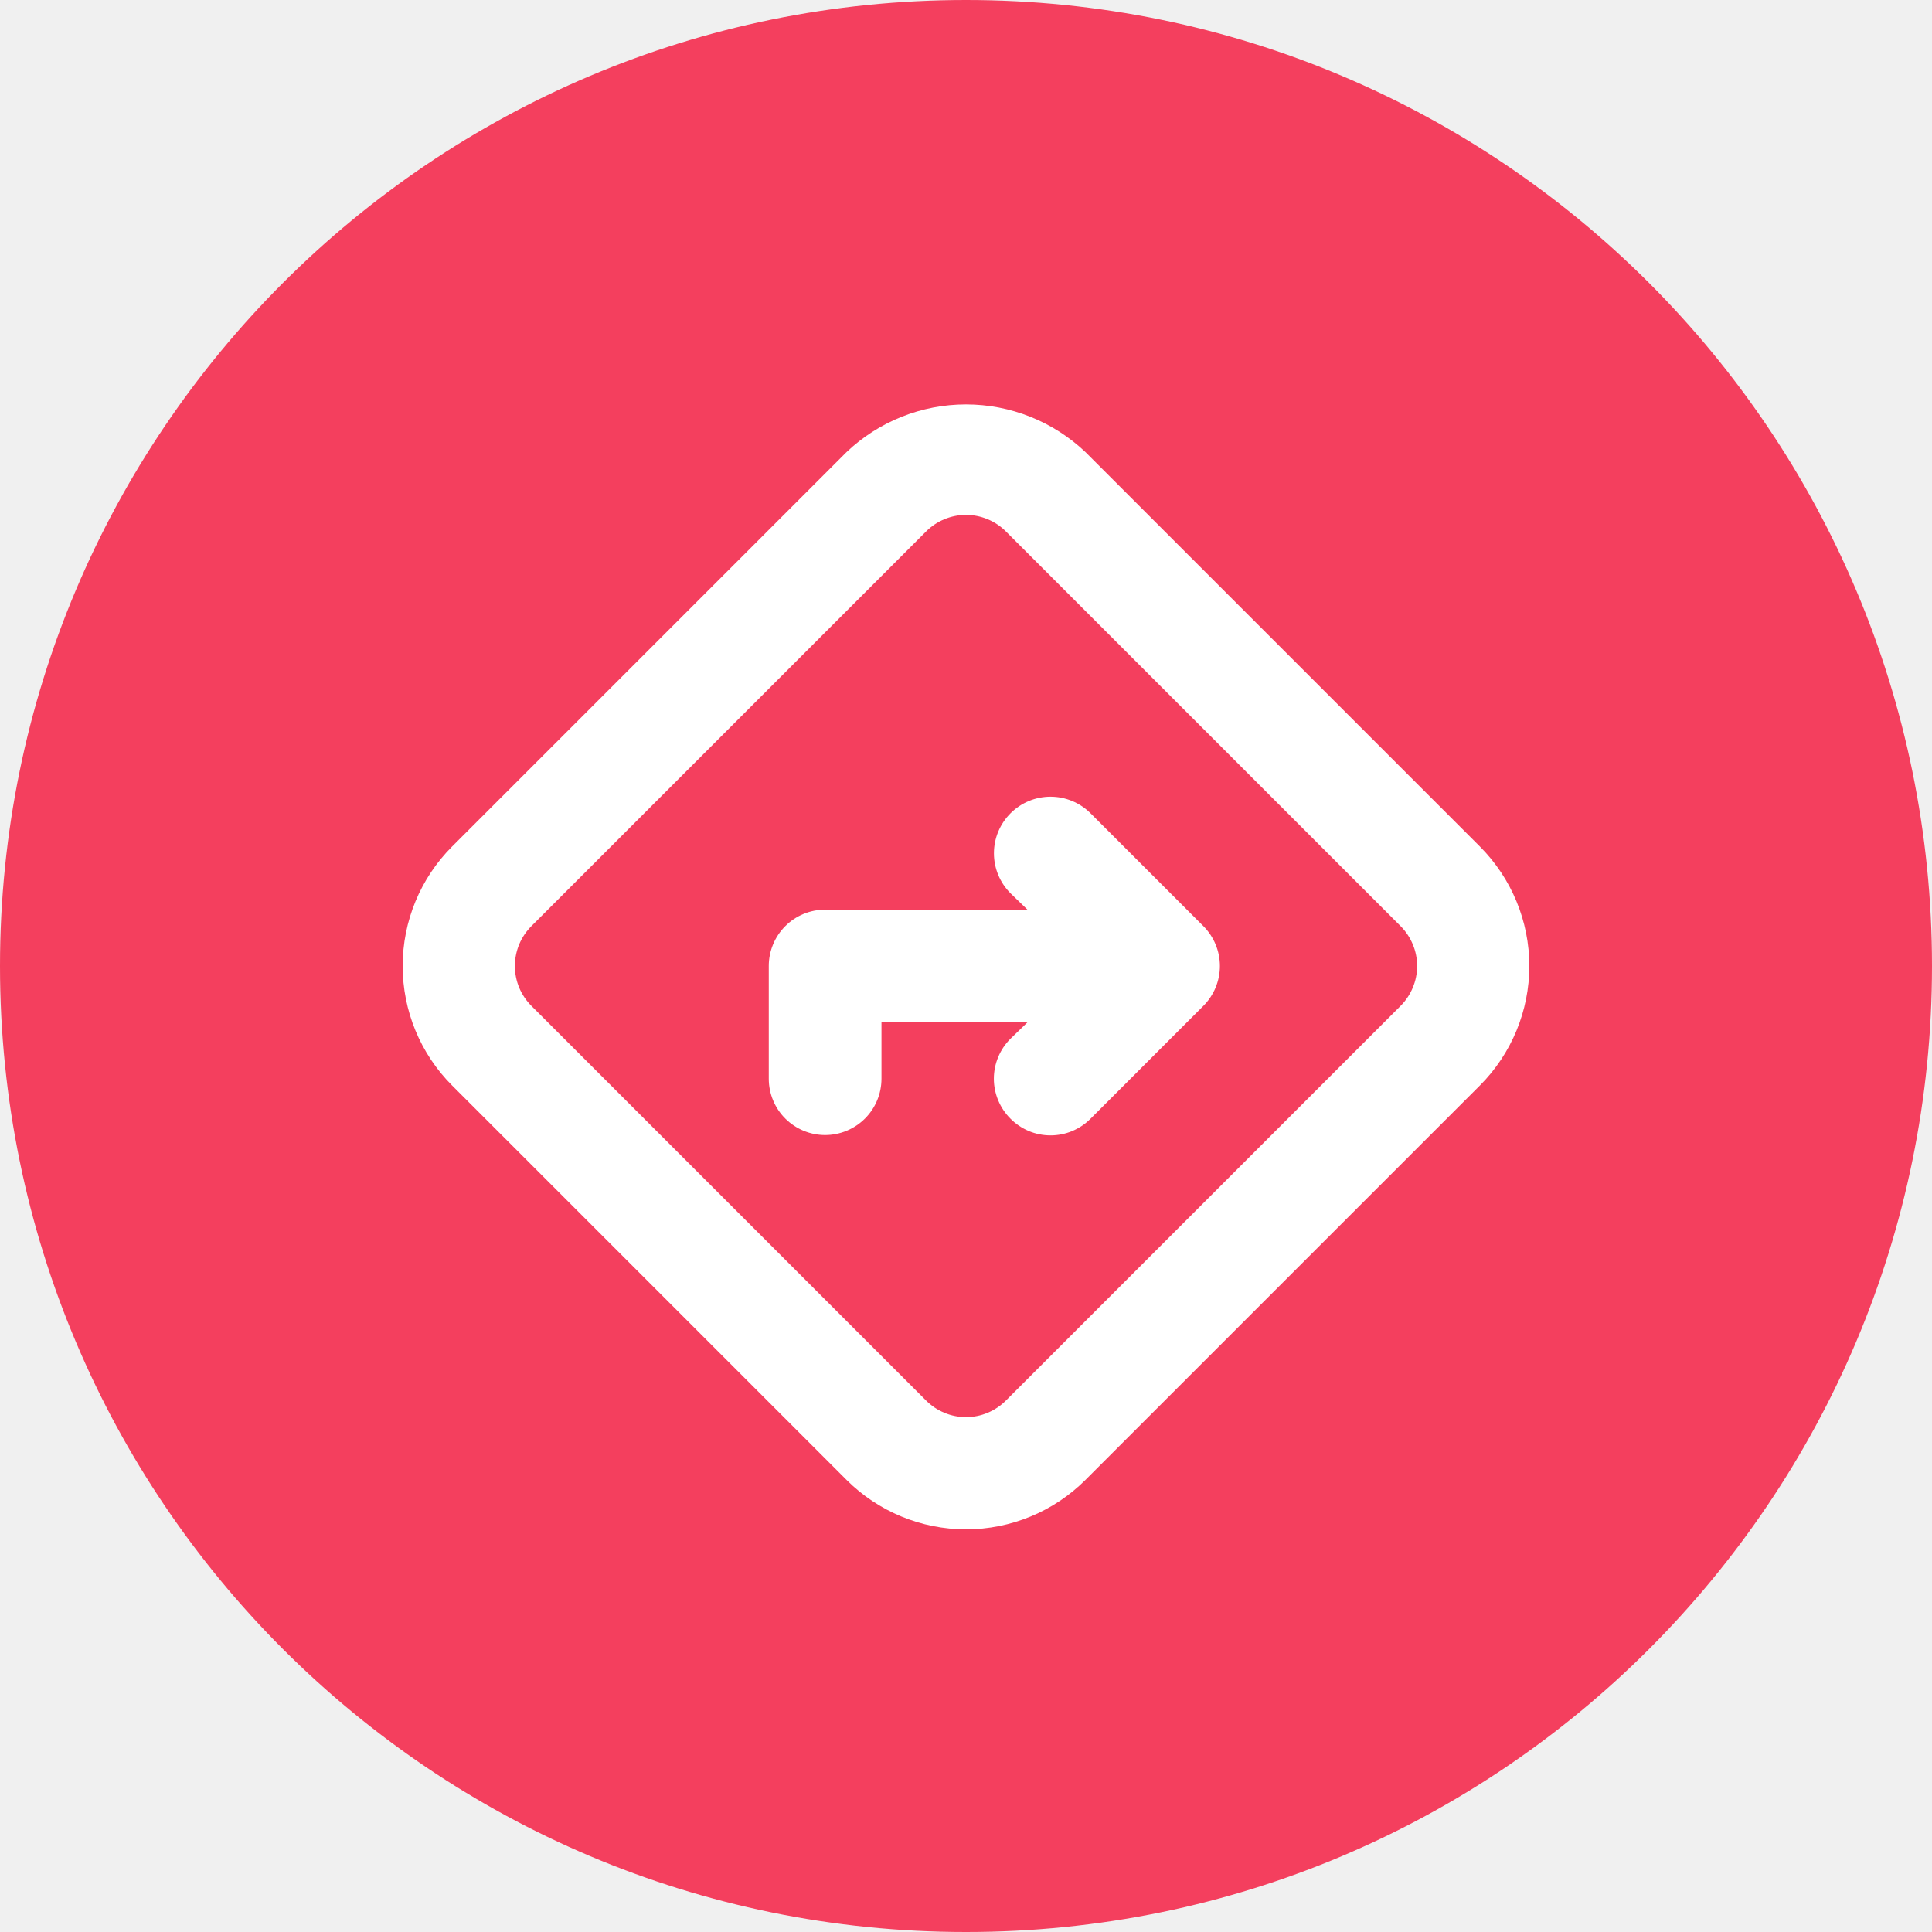
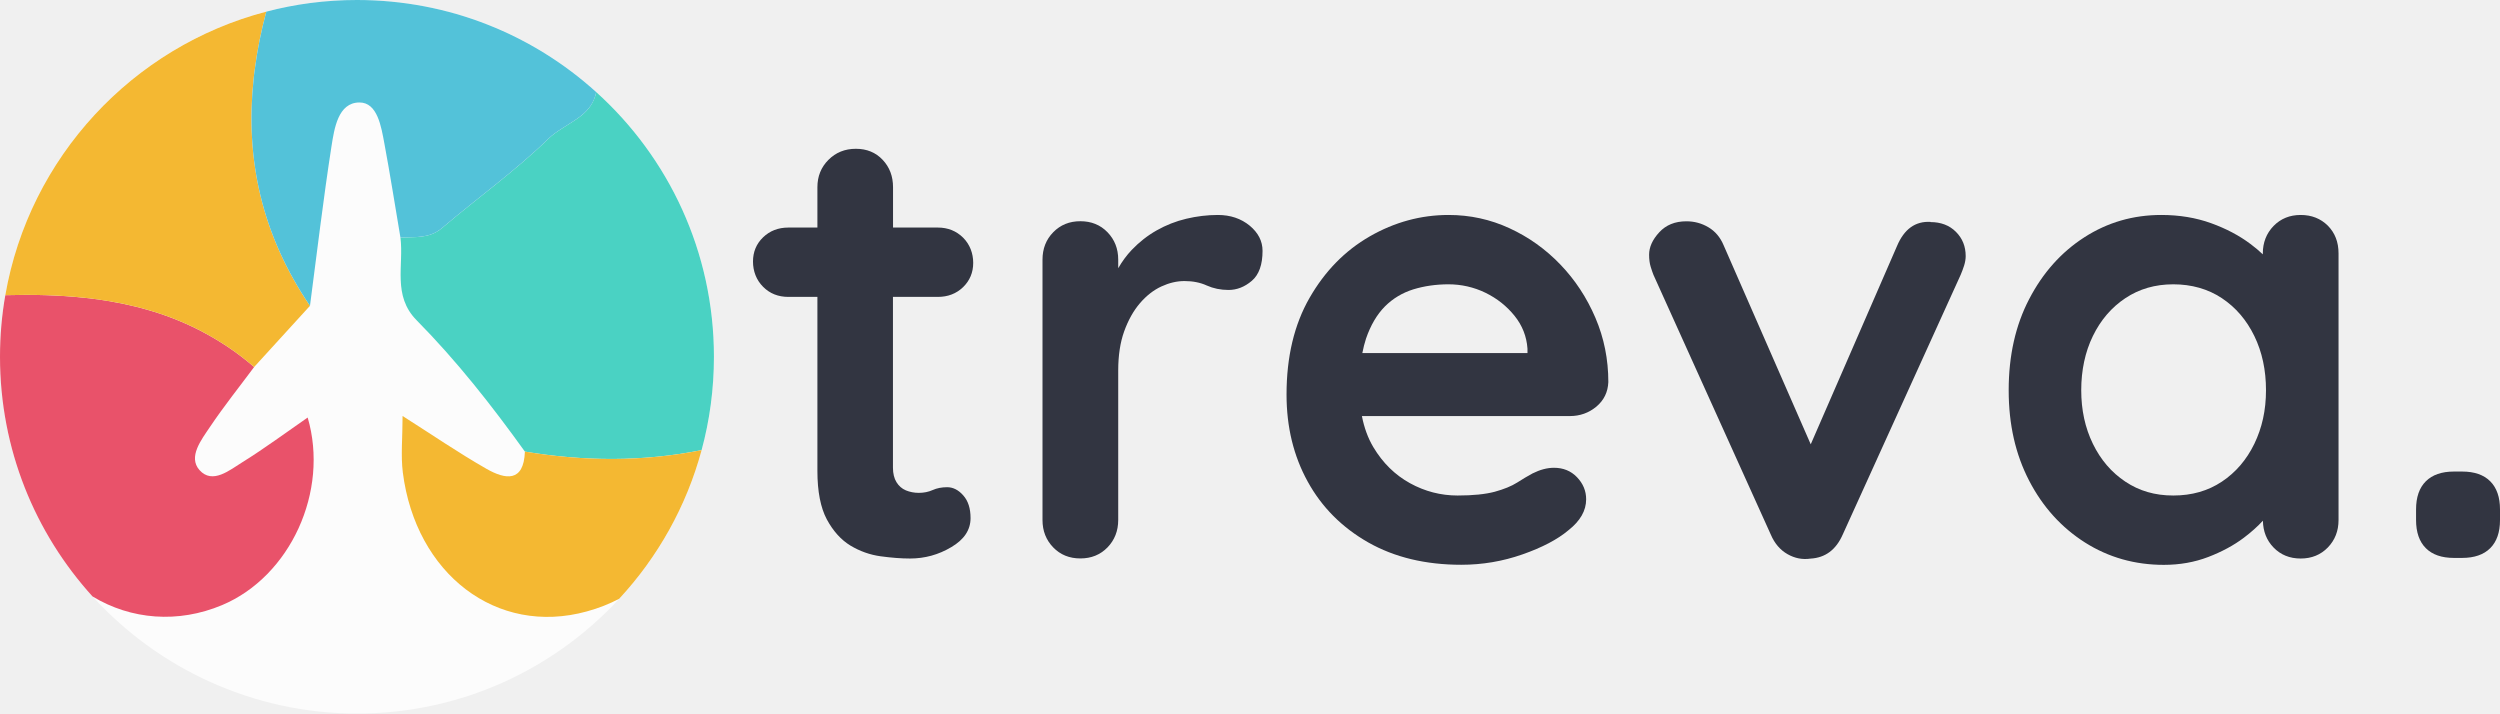
- <svg xmlns="http://www.w3.org/2000/svg" width="48" height="48" viewBox="0 0 48 48" fill="none">
-   <rect width="48" height="48" rx="24" fill="#F43F5E" />
-   <g clip-path="url(#clip0_855_2039)">
-     <path d="M36.768 21.032L26.968 11.232C26.167 10.472 25.105 10.048 24 10.048C22.895 10.048 21.833 10.472 21.032 11.232L11.232 21.032C10.445 21.82 10.004 22.887 10.004 24C10.004 25.113 10.445 26.18 11.232 26.968L21.032 36.768C21.82 37.554 22.887 37.996 24 37.996C25.113 37.996 26.18 37.554 26.968 36.768L36.768 26.968C37.554 26.18 37.996 25.113 37.996 24C37.996 22.887 37.554 21.82 36.768 21.032ZM34.794 24.994L24.994 34.794C24.864 34.925 24.709 35.029 24.538 35.1C24.368 35.172 24.185 35.208 24 35.208C23.815 35.208 23.632 35.172 23.462 35.1C23.291 35.029 23.136 34.925 23.006 34.794L13.206 24.994C13.075 24.864 12.971 24.709 12.899 24.538C12.829 24.368 12.792 24.185 12.792 24C12.792 23.815 12.829 23.632 12.899 23.462C12.971 23.291 13.075 23.136 13.206 23.006L23.006 13.206C23.136 13.075 23.291 12.971 23.462 12.9C23.632 12.829 23.815 12.792 24 12.792C24.185 12.792 24.368 12.829 24.538 12.9C24.709 12.971 24.864 13.075 24.994 13.206L34.794 23.006C34.925 23.136 35.029 23.291 35.1 23.462C35.172 23.632 35.208 23.815 35.208 24C35.208 24.185 35.172 24.368 35.1 24.538C35.029 24.709 34.925 24.864 34.794 24.994ZM27.094 20.206C26.83 19.942 26.473 19.794 26.1 19.794C25.727 19.794 25.37 19.942 25.106 20.206C24.842 20.47 24.694 20.827 24.694 21.2C24.694 21.573 24.842 21.93 25.106 22.194L25.526 22.6H20.5C20.129 22.6 19.773 22.747 19.51 23.01C19.247 23.273 19.1 23.629 19.1 24V26.8C19.1 27.171 19.247 27.527 19.51 27.79C19.773 28.052 20.129 28.2 20.5 28.2C20.871 28.2 21.227 28.052 21.49 27.79C21.753 27.527 21.9 27.171 21.9 26.8V25.4H25.526L25.106 25.806C24.975 25.936 24.871 26.091 24.8 26.262C24.729 26.432 24.692 26.615 24.692 26.8C24.692 26.985 24.729 27.168 24.8 27.338C24.871 27.509 24.975 27.664 25.106 27.794C25.236 27.925 25.391 28.029 25.562 28.101C25.732 28.172 25.915 28.208 26.1 28.208C26.285 28.208 26.468 28.172 26.638 28.101C26.809 28.029 26.964 27.925 27.094 27.794L29.894 24.994C30.025 24.864 30.129 24.709 30.2 24.538C30.271 24.368 30.308 24.185 30.308 24C30.308 23.815 30.271 23.632 30.2 23.462C30.129 23.291 30.025 23.136 29.894 23.006L27.094 20.206Z" fill="white" />
+ <svg xmlns="http://www.w3.org/2000/svg" width="515" height="147" viewBox="0 0 515 147" fill="none">
+   <g clip-path="url(#clip0_1053_1929)">
+     <path d="M147.07 73.506C147.07 80.154 146.188 86.609 144.529 92.729C141.406 104.315 135.495 114.773 127.555 123.344C114.144 137.894 94.894 146.994 73.526 146.994C52.158 146.994 32.519 137.682 19.092 122.886H19.074C7.217 109.835 0 92.517 0 73.506C0 69.185 0.371 64.935 1.094 60.808C6.035 32.414 27.297 9.611 54.858 2.398C60.822 0.829 67.068 0 73.526 0C92.494 0 109.769 7.16 122.808 18.958C137.718 32.397 147.07 51.867 147.07 73.506Z" fill="#FCFCFC" />
+     <path d="M147.07 73.506C147.07 80.154 146.188 86.609 144.529 92.729C132.442 95.145 120.32 95.057 108.128 93.029C101.299 83.523 94.065 74.317 85.825 65.975C80.813 60.896 83.213 54.688 82.49 48.939C85.436 48.781 88.418 49.204 91.047 46.982C98.335 40.791 106.169 35.201 112.98 28.57C113.386 28.182 113.827 27.812 114.303 27.459C115.468 26.612 116.774 25.872 118.009 25.043C118.256 24.884 118.503 24.725 118.75 24.549C119.738 23.879 120.655 23.12 121.361 22.203C121.873 21.533 122.296 20.775 122.579 19.893C122.685 19.593 122.773 19.294 122.808 18.958C137.718 32.397 147.07 51.867 147.07 73.506Z" fill="#4AD2C3" />
+     <path d="M45.753 124.649C36.684 128.459 26.997 127.665 19.092 122.886H19.074C7.217 109.835 0 92.517 0 73.506C0 69.185 0.371 64.935 1.094 60.808C6.652 60.649 12.122 60.773 17.486 61.355C17.804 61.39 18.139 61.425 18.492 61.461C19.692 61.602 20.892 61.76 22.091 61.972C23.291 62.184 24.473 62.395 25.656 62.642C26.644 62.854 27.632 63.083 28.62 63.33C28.62 63.33 28.632 63.336 28.655 63.348C29.643 63.612 30.614 63.877 31.584 64.177C35.184 65.287 38.713 66.734 42.118 68.568C43.794 69.467 45.453 70.472 47.094 71.566C47.094 71.566 47.094 71.584 47.112 71.584C48.012 72.183 48.876 72.818 49.758 73.488C50.623 74.158 51.505 74.864 52.352 75.604C49.3 79.714 46.106 83.699 43.265 87.932C41.483 90.595 38.695 94.122 41.095 96.838C43.777 99.836 47.306 96.838 49.988 95.18C54.575 92.323 58.898 89.113 63.38 86.01C67.844 101.194 59.798 118.741 45.753 124.649Z" fill="#E9526A" />
+     <path d="M63.857 62.995C60.028 67.192 56.181 71.407 52.352 75.604C51.505 74.864 50.623 74.158 49.758 73.488C48.876 72.818 48.012 72.183 47.112 71.584C47.094 71.584 47.094 71.566 47.094 71.566C45.453 70.472 43.794 69.467 42.118 68.568C38.713 66.734 35.184 65.287 31.584 64.177C30.614 63.877 29.643 63.612 28.655 63.348C28.655 63.348 28.643 63.342 28.62 63.33C27.632 63.083 26.644 62.854 25.656 62.642C23.291 62.148 20.909 61.76 18.492 61.461C18.139 61.425 17.804 61.39 17.486 61.355C12.122 60.773 6.652 60.649 1.094 60.808C6.035 32.414 27.297 9.611 54.858 2.398C53.799 6.384 52.987 10.335 52.493 14.25C52.388 14.92 52.317 15.59 52.246 16.26C50.499 32.626 53.852 48.287 63.857 62.995Z" fill="#F4B832" />
+     <path d="M122.808 18.958C122.773 19.294 122.685 19.593 122.579 19.893C122.508 20.105 122.438 20.334 122.349 20.528C122.173 20.951 121.979 21.322 121.732 21.692C121.626 21.868 121.485 22.045 121.361 22.203C120.655 23.12 119.738 23.879 118.75 24.549C118.503 24.725 118.256 24.884 118.009 25.043C116.774 25.872 115.468 26.612 114.303 27.459C113.827 27.812 113.386 28.164 112.98 28.57C106.169 35.201 98.335 40.791 91.047 46.982C88.418 49.204 85.436 48.781 82.49 48.939C81.396 42.502 80.39 36.03 79.19 29.61C78.537 26.101 77.761 21.075 74.02 21.11C69.644 21.145 68.868 26.454 68.286 30.14C66.592 41.056 65.304 52.025 63.857 62.995C53.852 48.287 50.5 32.626 52.246 16.26C52.317 15.59 52.388 14.92 52.493 14.25C52.987 10.335 53.799 6.384 54.858 2.398C60.822 0.829 67.068 0 73.526 0C92.494 0 109.769 7.16 122.808 18.958Z" fill="#53C2D9" />
+     <path d="M144.529 92.729C141.406 104.315 135.495 114.773 127.555 123.344C125.543 124.403 123.337 125.284 120.885 125.954C102.269 131.086 85.648 118.212 82.984 97.349C82.543 93.822 82.931 90.207 82.931 85.692C88.93 89.501 94.435 93.275 100.205 96.573C104.069 98.778 107.898 99.448 108.128 93.028C120.32 95.057 132.442 95.145 144.529 92.729Z" fill="#F4B832" />
+     <path d="M193.193 61.161C195.275 61.161 197.005 60.491 198.399 59.15C199.775 57.81 200.481 56.135 200.481 54.159C200.481 52.184 199.793 50.35 198.399 48.957C197.005 47.581 195.275 46.876 193.193 46.876H183.965V38.569C183.965 36.312 183.259 34.443 181.83 32.926C180.401 31.409 178.566 30.651 176.307 30.651C174.049 30.651 172.178 31.409 170.661 32.926C169.143 34.443 168.385 36.33 168.385 38.569V46.876H162.403C160.321 46.876 158.592 47.546 157.198 48.886C155.804 50.227 155.116 51.902 155.116 53.877C155.116 55.852 155.804 57.687 157.198 59.08C158.574 60.473 160.321 61.161 162.403 61.161H168.385V96.997C168.385 101.247 169.038 104.58 170.326 106.996C171.631 109.412 173.255 111.211 175.196 112.393C177.137 113.557 179.219 114.297 181.424 114.597C183.63 114.897 185.641 115.056 187.459 115.056C190.494 115.056 193.335 114.28 195.964 112.71C198.61 111.158 199.934 109.165 199.934 106.732C199.934 104.739 199.44 103.187 198.434 102.058C197.446 100.929 196.334 100.365 195.117 100.365C193.987 100.365 192.999 100.559 192.135 100.947C191.27 101.335 190.317 101.529 189.276 101.529C188.323 101.529 187.441 101.353 186.612 101.018C185.783 100.665 185.147 100.1 184.671 99.325C184.195 98.549 183.948 97.543 183.948 96.344V61.161H193.176H193.193Z" fill="#323541" />
+     <path d="M257.438 46.488C255.656 45.024 253.468 44.283 250.874 44.283C248.704 44.283 246.534 44.548 244.381 45.059C242.211 45.571 240.182 46.382 238.276 47.458C236.37 48.534 234.659 49.892 233.141 51.479C232.065 52.607 231.147 53.877 230.353 55.253V53.489C230.353 51.232 229.612 49.362 228.148 47.846C226.683 46.329 224.813 45.571 222.554 45.571C220.296 45.571 218.443 46.329 216.961 47.846C215.479 49.362 214.755 51.249 214.755 53.489V107.12C214.755 109.377 215.496 111.246 216.961 112.763C218.425 114.28 220.296 115.038 222.554 115.038C224.813 115.038 226.666 114.28 228.148 112.763C229.612 111.246 230.353 109.359 230.353 107.12V76.345C230.353 73.224 230.759 70.525 231.589 68.233C232.418 65.94 233.494 64.018 234.835 62.448C236.176 60.896 237.641 59.75 239.246 59.009C240.852 58.269 242.422 57.898 243.993 57.898C245.722 57.898 247.257 58.198 248.598 58.815C249.939 59.415 251.439 59.732 253.08 59.732C254.809 59.732 256.415 59.097 257.879 57.845C259.344 56.593 260.085 54.53 260.085 51.673C260.085 49.68 259.203 47.952 257.421 46.47L257.438 46.488Z" fill="#323541" />
+     <path d="M321.418 54.477C318.384 51.32 314.907 48.833 310.955 47.017C307.02 45.2 302.838 44.283 298.41 44.283C292.693 44.283 287.276 45.765 282.176 48.692C277.059 51.638 272.93 55.852 269.772 61.355C266.614 66.857 265.026 73.488 265.026 81.283C265.026 87.95 266.472 93.928 269.384 99.201C272.278 104.474 276.442 108.654 281.859 111.74C287.276 114.809 293.663 116.343 301.021 116.343C305.344 116.343 309.543 115.638 313.619 114.209C317.695 112.781 320.854 111.123 323.112 109.218C325.53 107.314 326.747 105.197 326.747 102.852C326.747 101.123 326.112 99.607 324.859 98.302C323.606 96.997 322.018 96.362 320.113 96.362C318.719 96.362 317.254 96.75 315.702 97.526C314.749 98.037 313.69 98.672 312.525 99.413C311.361 100.153 309.826 100.771 307.92 101.3C306.014 101.811 303.456 102.076 300.262 102.076C296.804 102.076 293.522 101.229 290.452 99.536C287.382 97.843 284.858 95.374 282.917 92.129C281.788 90.242 281.012 88.073 280.553 85.71H323.395C325.477 85.71 327.294 85.057 328.847 83.77C330.4 82.465 331.229 80.789 331.317 78.708C331.317 74.035 330.435 69.626 328.653 65.464C326.871 61.302 324.471 57.651 321.436 54.495L321.418 54.477ZM285.299 63.118C286.94 61.478 288.899 60.314 291.14 59.609C293.398 58.921 295.816 58.568 298.41 58.568C301.003 58.568 303.632 59.15 306.014 60.314C308.397 61.478 310.39 63.065 311.996 65.058C313.602 67.051 314.484 69.308 314.66 71.813V72.73H280.641C280.853 71.672 281.1 70.649 281.4 69.749C282.353 66.981 283.658 64.776 285.299 63.118Z" fill="#323541" />
+     <path d="M397.68 45.712C394.556 45.535 392.263 47.193 390.798 50.65L373.012 91.529L355.067 50.526C354.379 48.886 353.338 47.652 351.944 46.823C350.55 45.994 349.05 45.588 347.392 45.588C345.045 45.588 343.192 46.347 341.798 47.863C340.404 49.38 339.716 50.914 339.716 52.466C339.716 53.419 339.822 54.248 340.034 54.935C340.246 55.623 340.44 56.188 340.616 56.628L364.79 110.135C365.566 111.952 366.713 113.292 368.23 114.156C369.748 115.02 371.318 115.32 372.977 115.073C376.012 114.897 378.217 113.257 379.594 110.135L403.89 56.628C404.155 56.029 404.385 55.376 404.614 54.688C404.826 54.001 404.932 53.348 404.932 52.748C404.932 50.756 404.261 49.098 402.92 47.758C401.579 46.417 399.832 45.747 397.662 45.747L397.68 45.712Z" fill="#323541" />
+     <path d="M473.94 44.283C471.682 44.283 469.829 45.042 468.347 46.558C466.883 48.075 466.141 49.962 466.141 52.202V52.396C465.383 51.673 464.553 50.967 463.601 50.262C461.307 48.534 458.607 47.105 455.484 45.976C452.361 44.848 448.938 44.283 445.215 44.283C439.41 44.283 434.134 45.818 429.37 48.886C424.605 51.955 420.812 56.205 418.006 61.619C415.183 67.034 413.789 73.294 413.789 80.384C413.789 87.473 415.201 93.611 418.006 99.025C420.812 104.439 424.658 108.671 429.511 111.758C434.363 114.826 439.78 116.361 445.744 116.361C449.044 116.361 452.096 115.814 454.902 114.738C457.707 113.662 460.16 112.34 462.242 110.77C463.777 109.606 465.083 108.442 466.159 107.261C466.194 109.447 466.918 111.299 468.347 112.781C469.812 114.297 471.682 115.056 473.94 115.056C476.199 115.056 478.052 114.297 479.534 112.781C480.998 111.264 481.739 109.377 481.739 107.137V52.202C481.739 49.856 480.998 47.969 479.534 46.488C478.052 45.024 476.199 44.283 473.94 44.283ZM464.395 91.424C462.789 94.722 460.566 97.314 457.707 99.219C454.849 101.123 451.514 102.076 447.703 102.076C443.891 102.076 440.68 101.123 437.821 99.219C434.963 97.314 432.74 94.722 431.134 91.424C429.528 88.126 428.734 84.458 428.734 80.384C428.734 76.31 429.528 72.501 431.134 69.22C432.74 65.922 434.963 63.33 437.821 61.425C440.68 59.521 443.962 58.568 447.703 58.568C451.443 58.568 454.849 59.521 457.707 61.425C460.566 63.33 462.789 65.922 464.395 69.22C466 72.518 466.794 76.239 466.794 80.384C466.794 84.528 465.983 88.126 464.395 91.424Z" fill="#323541" />
+     <path d="M512.988 99.148C511.647 97.808 509.724 97.138 507.201 97.138H505.507C503.001 97.138 501.06 97.808 499.719 99.148C498.378 100.488 497.708 102.411 497.708 104.933V107.137C497.708 109.641 498.378 111.581 499.719 112.922C501.06 114.262 502.984 114.932 505.507 114.932H507.201C509.707 114.932 511.647 114.262 512.988 112.922C514.329 111.581 515 109.659 515 107.137V104.933C515 102.428 514.329 100.488 512.988 99.148Z" fill="#323541" />
  </g>
  <defs>
-     <clipPath id="clip0_855_2039">
-       <rect width="33.6" height="33.6" fill="white" transform="translate(7.2 7.20001)" />
+     <clipPath id="clip0_1053_1929">
+       <rect width="515" height="146.994" fill="white" />
    </clipPath>
  </defs>
</svg>
